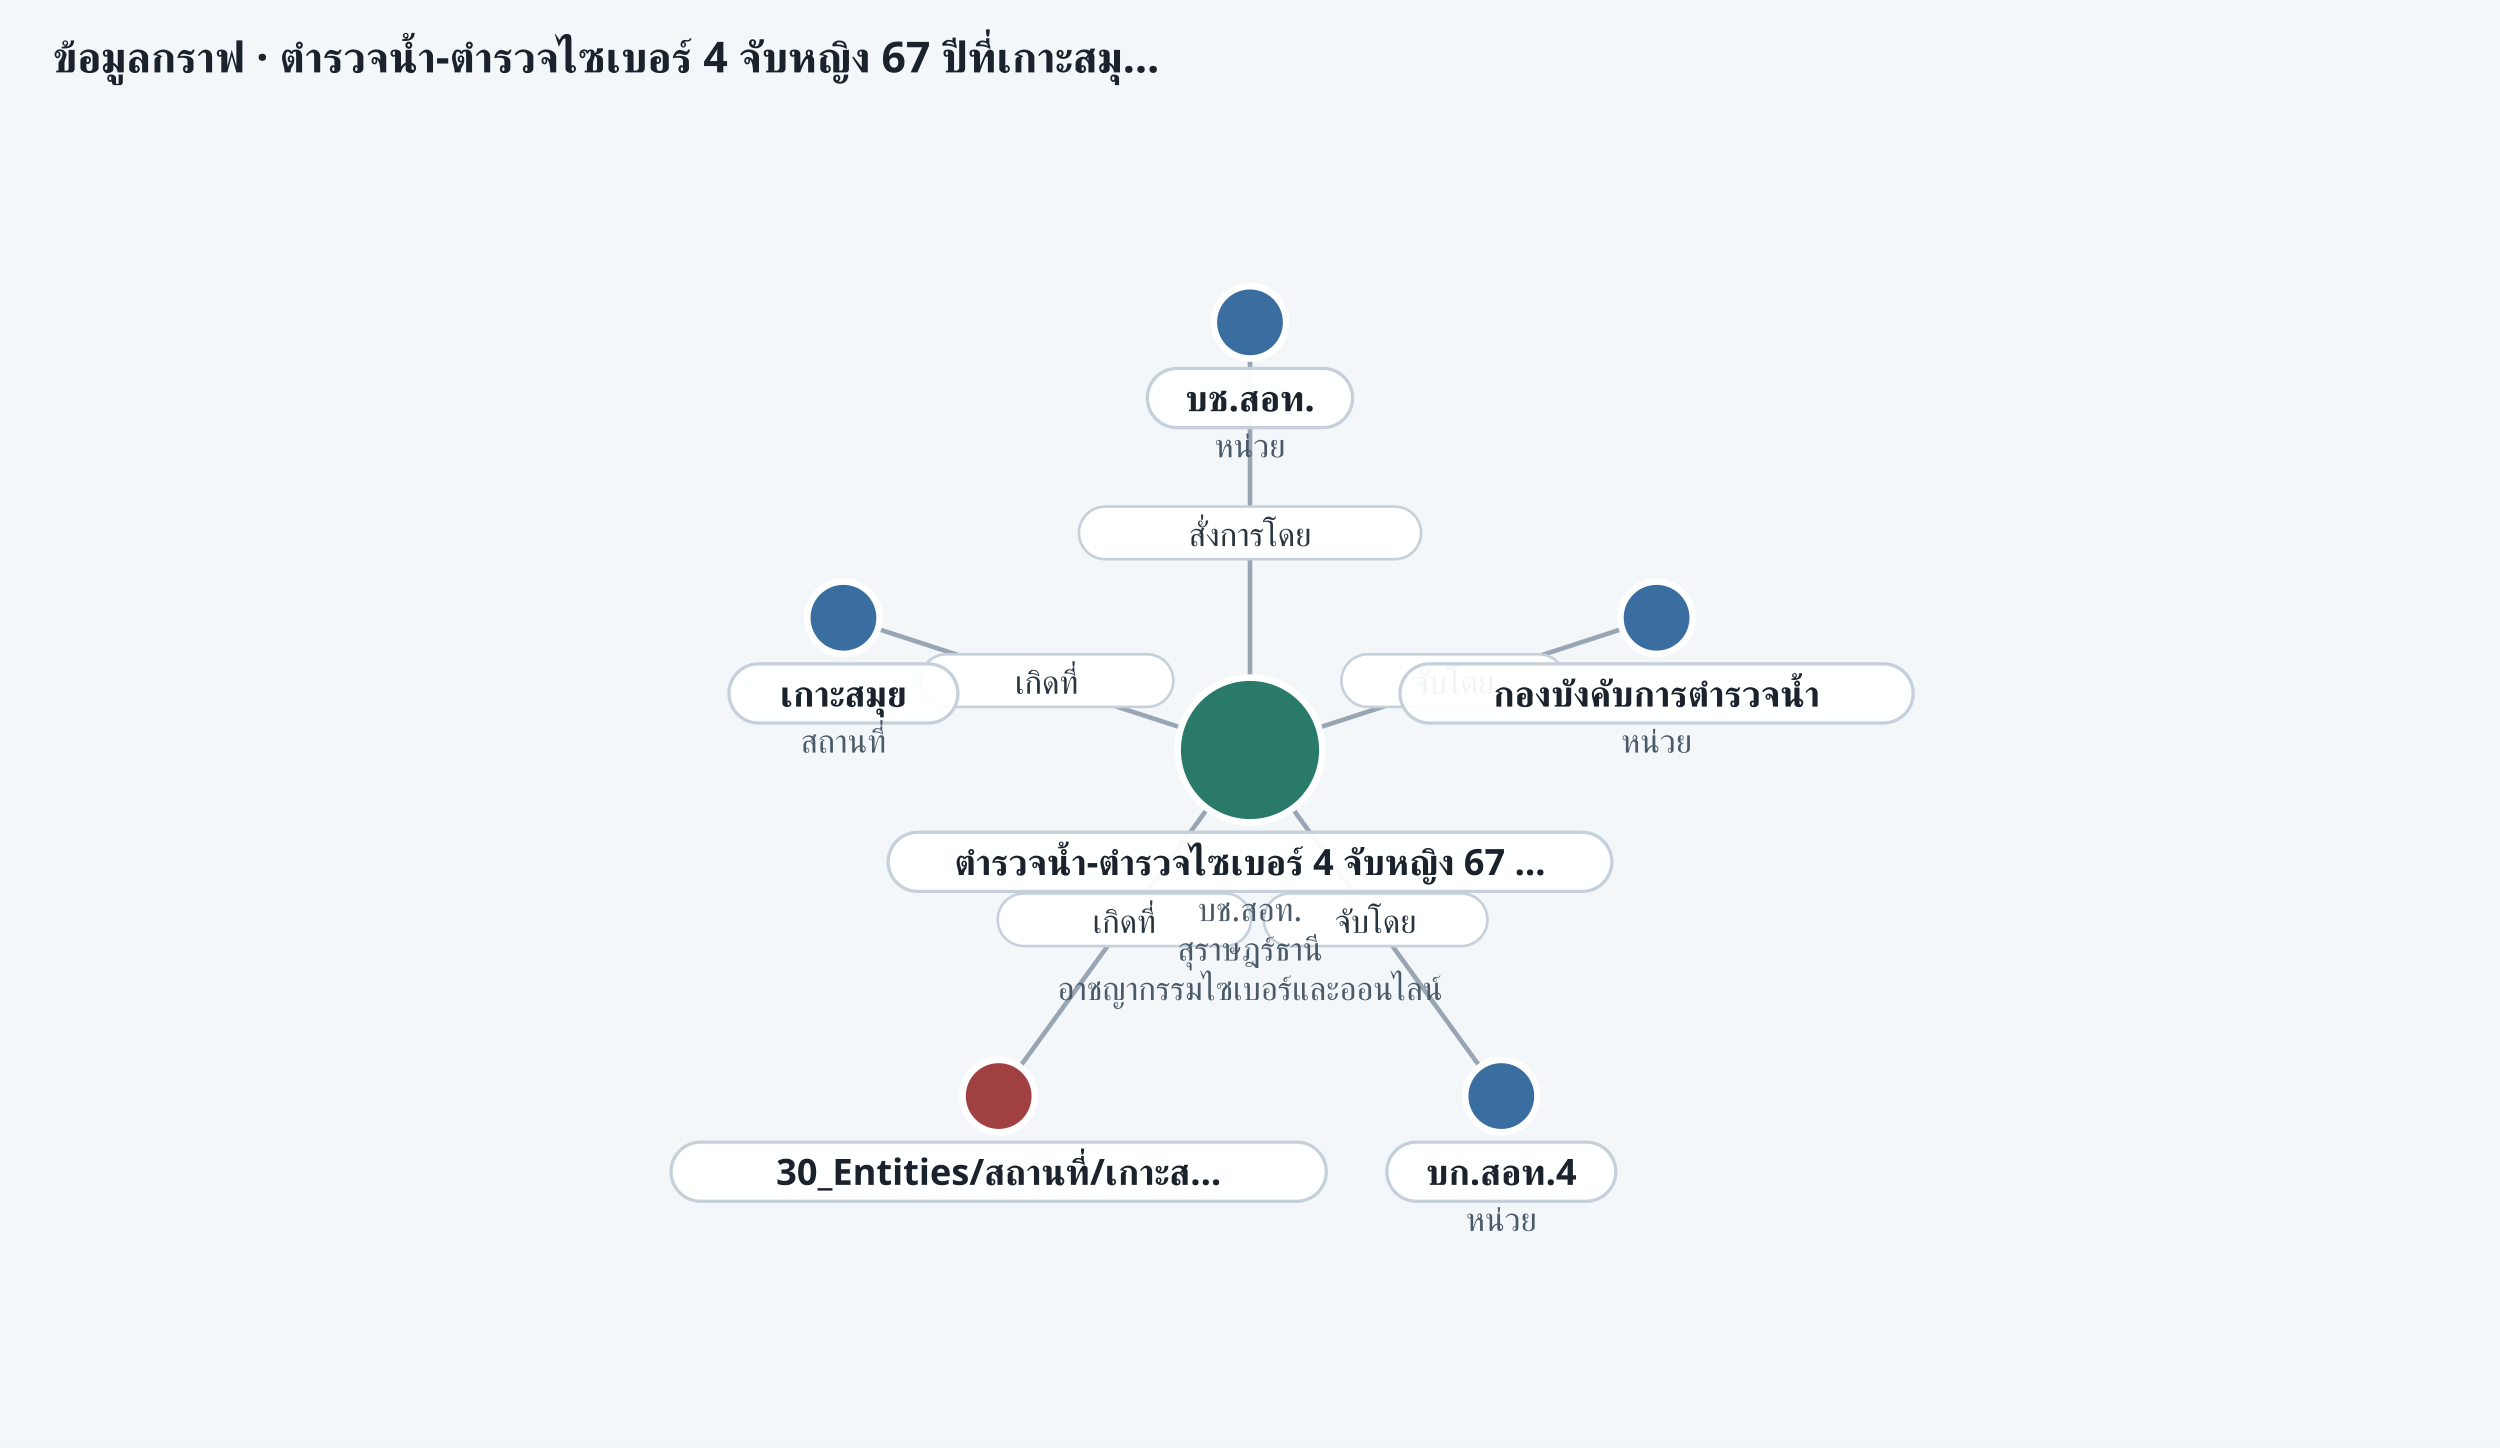
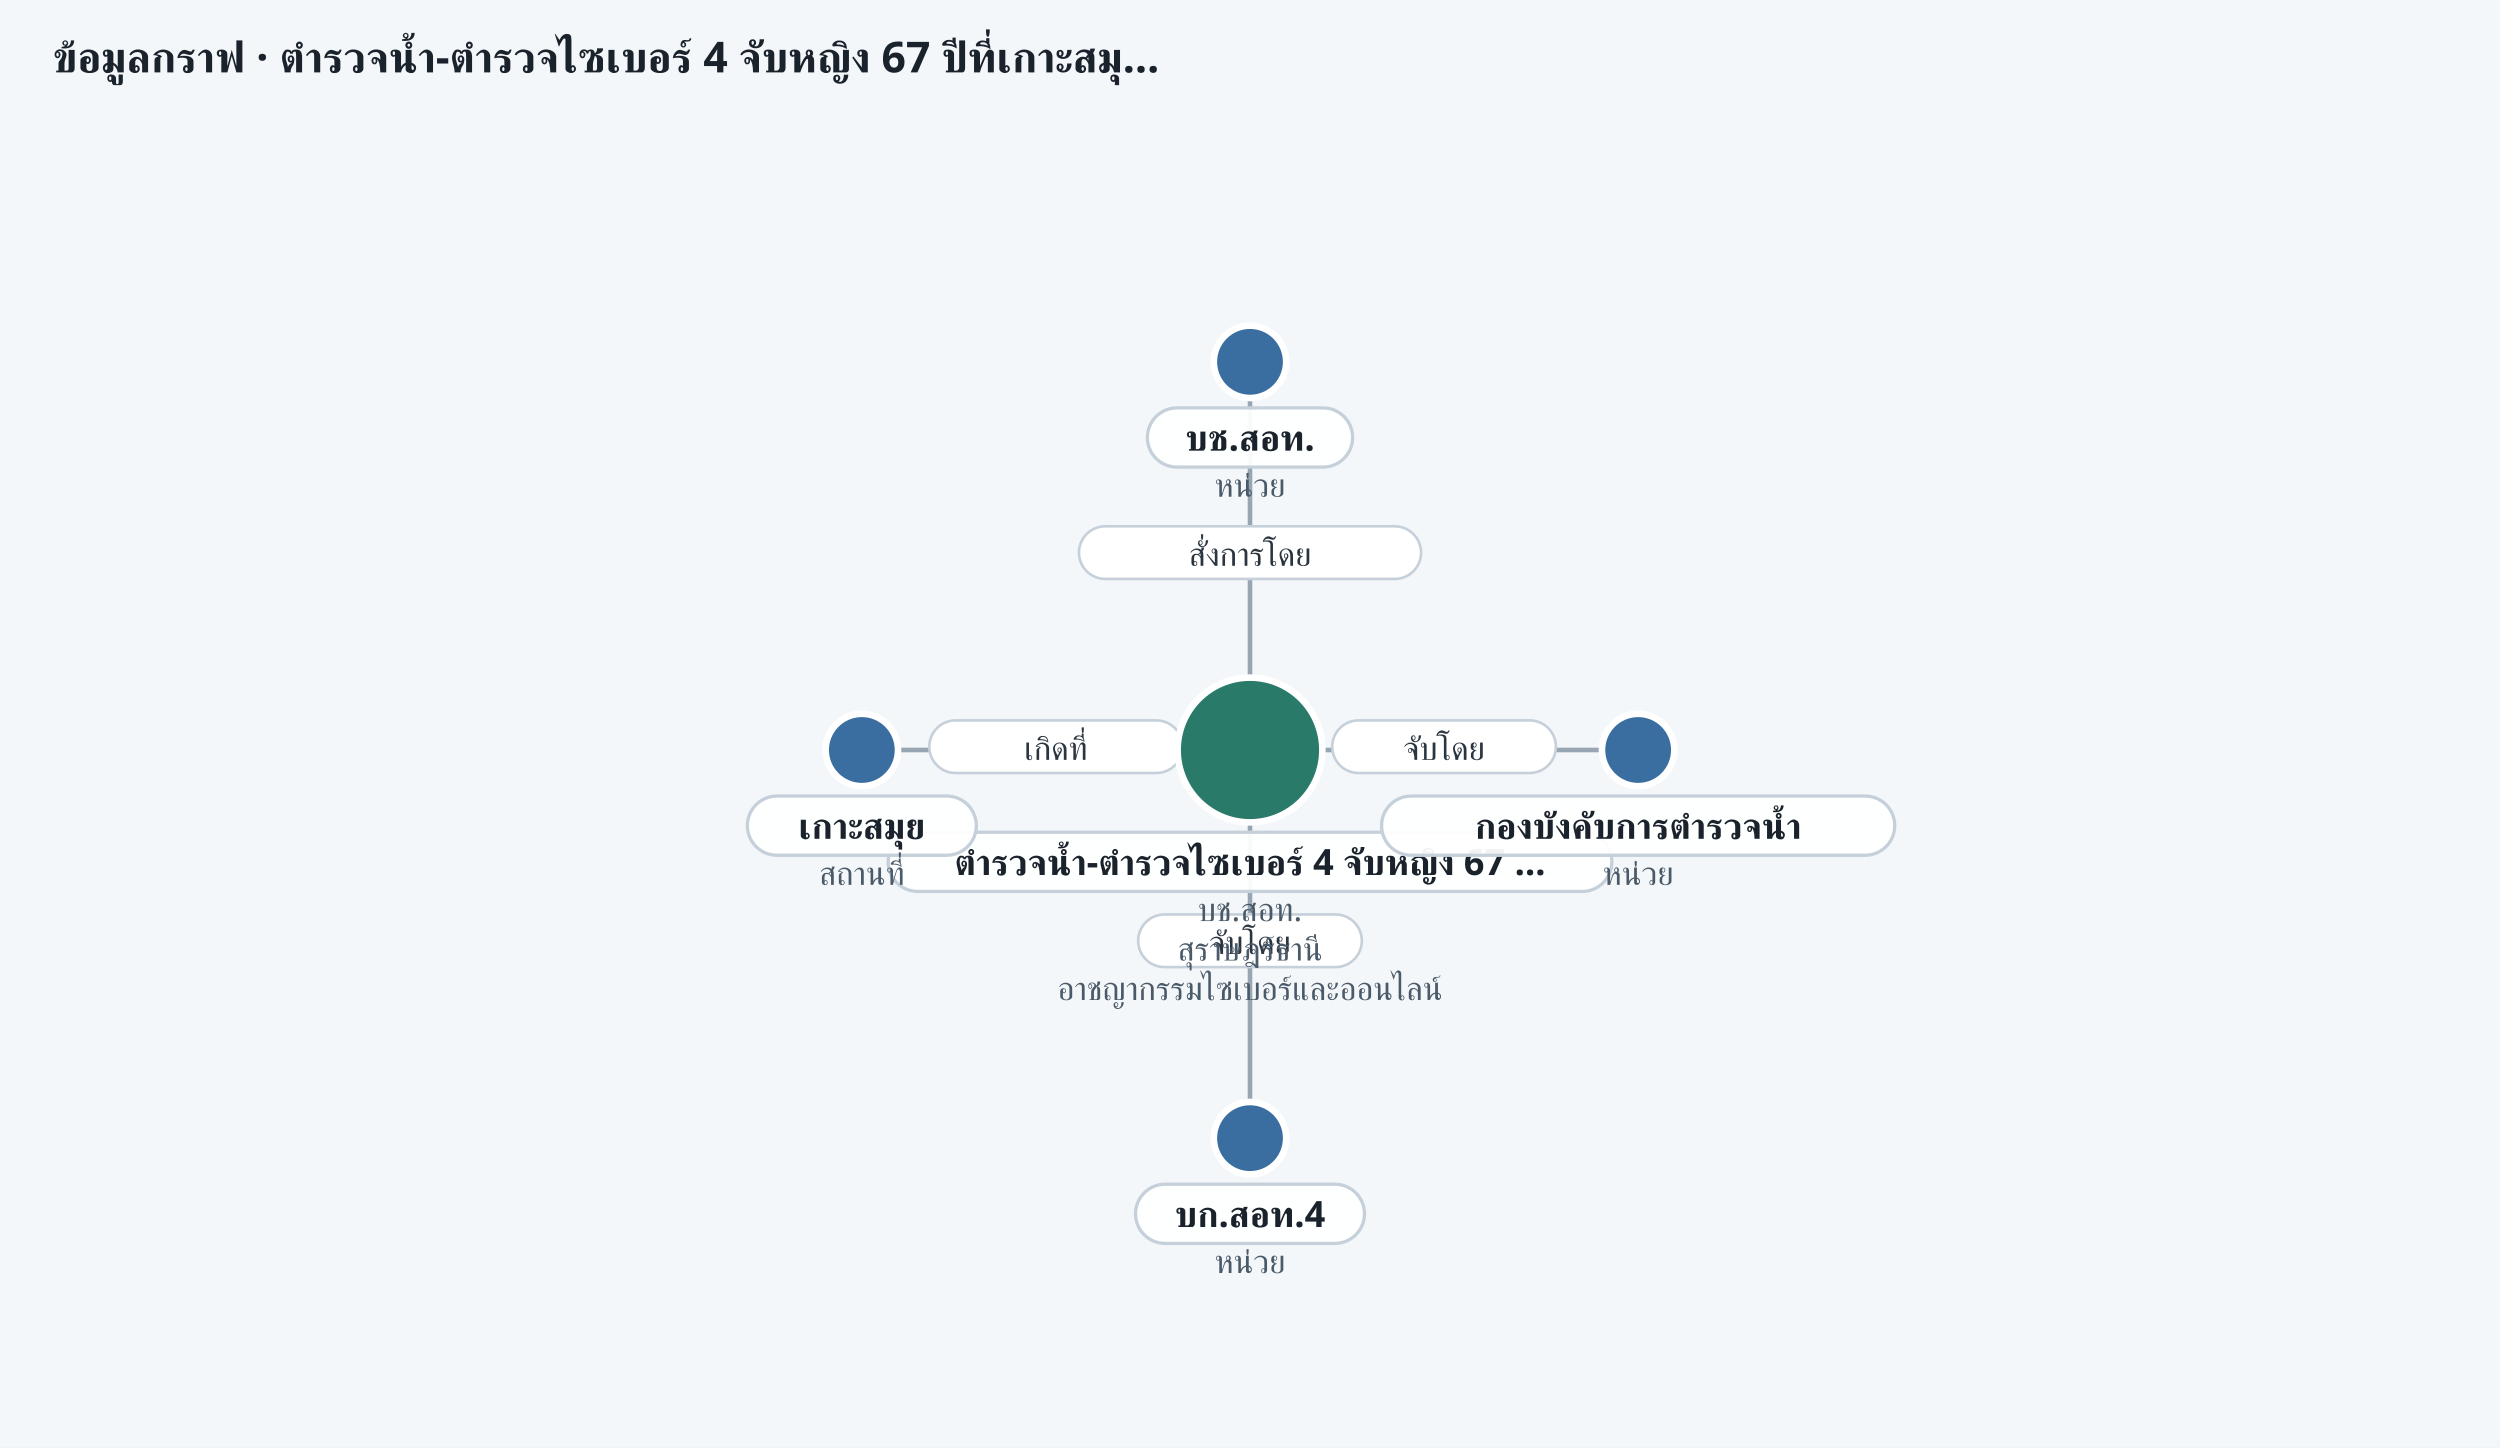
<svg xmlns="http://www.w3.org/2000/svg" width="760" height="440" viewBox="0 0 760 440" role="img" aria-label="ego graph 20261022-line-cyber-samui-crypto-fraud">
  <rect width="100%" height="100%" fill="#f4f7fa" />
  <text x="16" y="22" font-size="13" font-weight="700" fill="#1a222c" font-family="Sarabun, Anuphan, sans-serif">ข้อมูลกราฟ · ตำรวจน้ำ-ตำรวจไซเบอร์ 4 จับหญิง 67 ปีที่เกาะสมุ…</text>
-   <line x1="380.0" y1="228.0" x2="380.0" y2="98.0" stroke="#7a8a9a" stroke-width="1.4" opacity="0.75" />
-   <rect x="328.0" y="154.0" width="104.0" height="16" rx="8" fill="#fff" stroke="#c5d0da" stroke-width="0.8" />
-   <text x="380.0" y="166.0" text-anchor="middle" font-size="10" fill="#2a3540" font-family="Sarabun, Anuphan, sans-serif">สั่งการโดย</text>
-   <line x1="380.0" y1="228.0" x2="503.6" y2="187.8" stroke="#7a8a9a" stroke-width="1.4" opacity="0.75" />
-   <rect x="407.8" y="198.9" width="68.0" height="16" rx="8" fill="#fff" stroke="#c5d0da" stroke-width="0.8" />
-   <text x="441.8" y="210.9" text-anchor="middle" font-size="10" fill="#2a3540" font-family="Sarabun, Anuphan, sans-serif">จับโดย</text>
-   <line x1="380.0" y1="228.0" x2="456.4" y2="333.2" stroke="#7a8a9a" stroke-width="1.4" opacity="0.75" />
-   <rect x="384.2" y="271.6" width="68.0" height="16" rx="8" fill="#fff" stroke="#c5d0da" stroke-width="0.8" />
-   <text x="418.2" y="283.6" text-anchor="middle" font-size="10" fill="#2a3540" font-family="Sarabun, Anuphan, sans-serif">จับโดย</text>
-   <line x1="380.0" y1="228.0" x2="303.6" y2="333.2" stroke="#7a8a9a" stroke-width="1.4" opacity="0.75" />
-   <rect x="303.3" y="271.6" width="77.0" height="16" rx="8" fill="#fff" stroke="#c5d0da" stroke-width="0.8" />
-   <text x="341.8" y="283.6" text-anchor="middle" font-size="10" fill="#2a3540" font-family="Sarabun, Anuphan, sans-serif">เกิดที่</text>
-   <line x1="380.0" y1="228.0" x2="256.4" y2="187.8" stroke="#7a8a9a" stroke-width="1.4" opacity="0.75" />
-   <rect x="279.7" y="198.9" width="77.0" height="16" rx="8" fill="#fff" stroke="#c5d0da" stroke-width="0.8" />
-   <text x="318.2" y="210.9" text-anchor="middle" font-size="10" fill="#2a3540" font-family="Sarabun, Anuphan, sans-serif">เกิดที่</text>
+   <line x1="380.0" y1="228.0" x2="380.0" y2="110.0" stroke="#7a8a9a" stroke-width="1.4" opacity="0.75" />
+   <rect x="328.0" y="160.0" width="104.0" height="16" rx="8" fill="#fff" stroke="#c5d0da" stroke-width="0.8" />
+   <text x="380.0" y="172.0" text-anchor="middle" font-size="10" fill="#2a3540" font-family="Sarabun, Anuphan, sans-serif">สั่งการโดย</text>
+   <line x1="380.0" y1="228.0" x2="498.0" y2="228.0" stroke="#7a8a9a" stroke-width="1.4" opacity="0.75" />
+   <rect x="405.0" y="219.0" width="68.0" height="16" rx="8" fill="#fff" stroke="#c5d0da" stroke-width="0.8" />
+   <text x="439.0" y="231.0" text-anchor="middle" font-size="10" fill="#2a3540" font-family="Sarabun, Anuphan, sans-serif">จับโดย</text>
+   <line x1="380.0" y1="228.0" x2="380.0" y2="346.0" stroke="#7a8a9a" stroke-width="1.4" opacity="0.75" />
+   <rect x="346.0" y="278.0" width="68.0" height="16" rx="8" fill="#fff" stroke="#c5d0da" stroke-width="0.8" />
+   <text x="380.0" y="290.0" text-anchor="middle" font-size="10" fill="#2a3540" font-family="Sarabun, Anuphan, sans-serif">จับโดย</text>
+   <line x1="380.0" y1="228.0" x2="262.0" y2="228.0" stroke="#7a8a9a" stroke-width="1.4" opacity="0.75" />
+   <rect x="282.5" y="219.0" width="77.0" height="16" rx="8" fill="#fff" stroke="#c5d0da" stroke-width="0.8" />
+   <text x="321.0" y="231.0" text-anchor="middle" font-size="10" fill="#2a3540" font-family="Sarabun, Anuphan, sans-serif">เกิดที่</text>
  <circle cx="380.0" cy="228.0" r="22" fill="#2a7a6a" stroke="#fff" stroke-width="2" />
  <rect x="270.0" y="253.0" width="220.0" height="18" rx="9" fill="rgba(255,255,255,0.94)" stroke="#c5d0da" />
  <text x="380.0" y="266.0" text-anchor="middle" font-size="11" font-weight="600" fill="#1a222c" font-family="Sarabun, Anuphan, sans-serif">ตำรวจน้ำ-ตำรวจไซเบอร์ 4 จับหญิง 67 …</text>
  <text x="380.0" y="280.0" text-anchor="middle" font-size="10" fill="#4a5a68" font-family="Sarabun, Anuphan, sans-serif">บช.สอท.</text>
  <text x="380.0" y="292.0" text-anchor="middle" font-size="10" fill="#4a5a68" font-family="Sarabun, Anuphan, sans-serif">สุราษฎร์ธานี</text>
  <text x="380.0" y="304.0" text-anchor="middle" font-size="10" fill="#4a5a68" font-family="Sarabun, Anuphan, sans-serif">อาชญากรรมไซเบอร์และออนไลน์</text>
-   <circle cx="380.0" cy="98.0" r="11" fill="#3a6ea0" stroke="#fff" stroke-width="2" />
-   <rect x="348.8" y="112.0" width="62.4" height="18" rx="9" fill="rgba(255,255,255,0.94)" stroke="#c5d0da" />
-   <text x="380.0" y="125.0" text-anchor="middle" font-size="11" font-weight="600" fill="#1a222c" font-family="Sarabun, Anuphan, sans-serif">บช.สอท.</text>
-   <text x="380.0" y="139.0" text-anchor="middle" font-size="10" fill="#4a5a68" font-family="Sarabun, Anuphan, sans-serif">หน่วย</text>
-   <circle cx="503.6" cy="187.8" r="11" fill="#3a6ea0" stroke="#fff" stroke-width="2" />
-   <rect x="425.6" y="201.8" width="156.0" height="18" rx="9" fill="rgba(255,255,255,0.94)" stroke="#c5d0da" />
-   <text x="503.6" y="214.8" text-anchor="middle" font-size="11" font-weight="600" fill="#1a222c" font-family="Sarabun, Anuphan, sans-serif">กองบังคับการตำรวจน้ำ</text>
-   <text x="503.6" y="228.8" text-anchor="middle" font-size="10" fill="#4a5a68" font-family="Sarabun, Anuphan, sans-serif">หน่วย</text>
-   <circle cx="456.4" cy="333.2" r="11" fill="#3a6ea0" stroke="#fff" stroke-width="2" />
-   <rect x="421.6" y="347.2" width="69.6" height="18" rx="9" fill="rgba(255,255,255,0.94)" stroke="#c5d0da" />
-   <text x="456.4" y="360.2" text-anchor="middle" font-size="11" font-weight="600" fill="#1a222c" font-family="Sarabun, Anuphan, sans-serif">บก.สอท.4</text>
-   <text x="456.4" y="374.2" text-anchor="middle" font-size="10" fill="#4a5a68" font-family="Sarabun, Anuphan, sans-serif">หน่วย</text>
-   <circle cx="303.6" cy="333.2" r="11" fill="#a04040" stroke="#fff" stroke-width="2" />
-   <rect x="204.0" y="347.2" width="199.2" height="18" rx="9" fill="rgba(255,255,255,0.94)" stroke="#c5d0da" />
-   <text x="303.6" y="360.2" text-anchor="middle" font-size="11" font-weight="600" fill="#1a222c" font-family="Sarabun, Anuphan, sans-serif">30_Entities/สถานที่/เกาะส…</text>
-   <circle cx="256.4" cy="187.8" r="11" fill="#3a6ea0" stroke="#fff" stroke-width="2" />
-   <rect x="221.6" y="201.8" width="69.6" height="18" rx="9" fill="rgba(255,255,255,0.94)" stroke="#c5d0da" />
-   <text x="256.4" y="214.8" text-anchor="middle" font-size="11" font-weight="600" fill="#1a222c" font-family="Sarabun, Anuphan, sans-serif">เกาะสมุย</text>
-   <text x="256.4" y="228.8" text-anchor="middle" font-size="10" fill="#4a5a68" font-family="Sarabun, Anuphan, sans-serif">สถานที่</text>
+   <circle cx="380.0" cy="110.0" r="11" fill="#3a6ea0" stroke="#fff" stroke-width="2" />
+   <rect x="348.8" y="124.0" width="62.4" height="18" rx="9" fill="rgba(255,255,255,0.94)" stroke="#c5d0da" />
+   <text x="380.0" y="137.0" text-anchor="middle" font-size="11" font-weight="600" fill="#1a222c" font-family="Sarabun, Anuphan, sans-serif">บช.สอท.</text>
+   <text x="380.0" y="151.0" text-anchor="middle" font-size="10" fill="#4a5a68" font-family="Sarabun, Anuphan, sans-serif">หน่วย</text>
+   <circle cx="498.0" cy="228.0" r="11" fill="#3a6ea0" stroke="#fff" stroke-width="2" />
+   <rect x="420.0" y="242.0" width="156.0" height="18" rx="9" fill="rgba(255,255,255,0.94)" stroke="#c5d0da" />
+   <text x="498.0" y="255.0" text-anchor="middle" font-size="11" font-weight="600" fill="#1a222c" font-family="Sarabun, Anuphan, sans-serif">กองบังคับการตำรวจน้ำ</text>
+   <text x="498.0" y="269.0" text-anchor="middle" font-size="10" fill="#4a5a68" font-family="Sarabun, Anuphan, sans-serif">หน่วย</text>
+   <circle cx="380.0" cy="346.0" r="11" fill="#3a6ea0" stroke="#fff" stroke-width="2" />
+   <rect x="345.2" y="360.0" width="69.6" height="18" rx="9" fill="rgba(255,255,255,0.94)" stroke="#c5d0da" />
+   <text x="380.0" y="373.0" text-anchor="middle" font-size="11" font-weight="600" fill="#1a222c" font-family="Sarabun, Anuphan, sans-serif">บก.สอท.4</text>
+   <text x="380.0" y="387.0" text-anchor="middle" font-size="10" fill="#4a5a68" font-family="Sarabun, Anuphan, sans-serif">หน่วย</text>
+   <circle cx="262.0" cy="228.0" r="11" fill="#3a6ea0" stroke="#fff" stroke-width="2" />
+   <rect x="227.2" y="242.0" width="69.6" height="18" rx="9" fill="rgba(255,255,255,0.94)" stroke="#c5d0da" />
+   <text x="262.0" y="255.0" text-anchor="middle" font-size="11" font-weight="600" fill="#1a222c" font-family="Sarabun, Anuphan, sans-serif">เกาะสมุย</text>
+   <text x="262.0" y="269.0" text-anchor="middle" font-size="10" fill="#4a5a68" font-family="Sarabun, Anuphan, sans-serif">สถานที่</text>
</svg>
